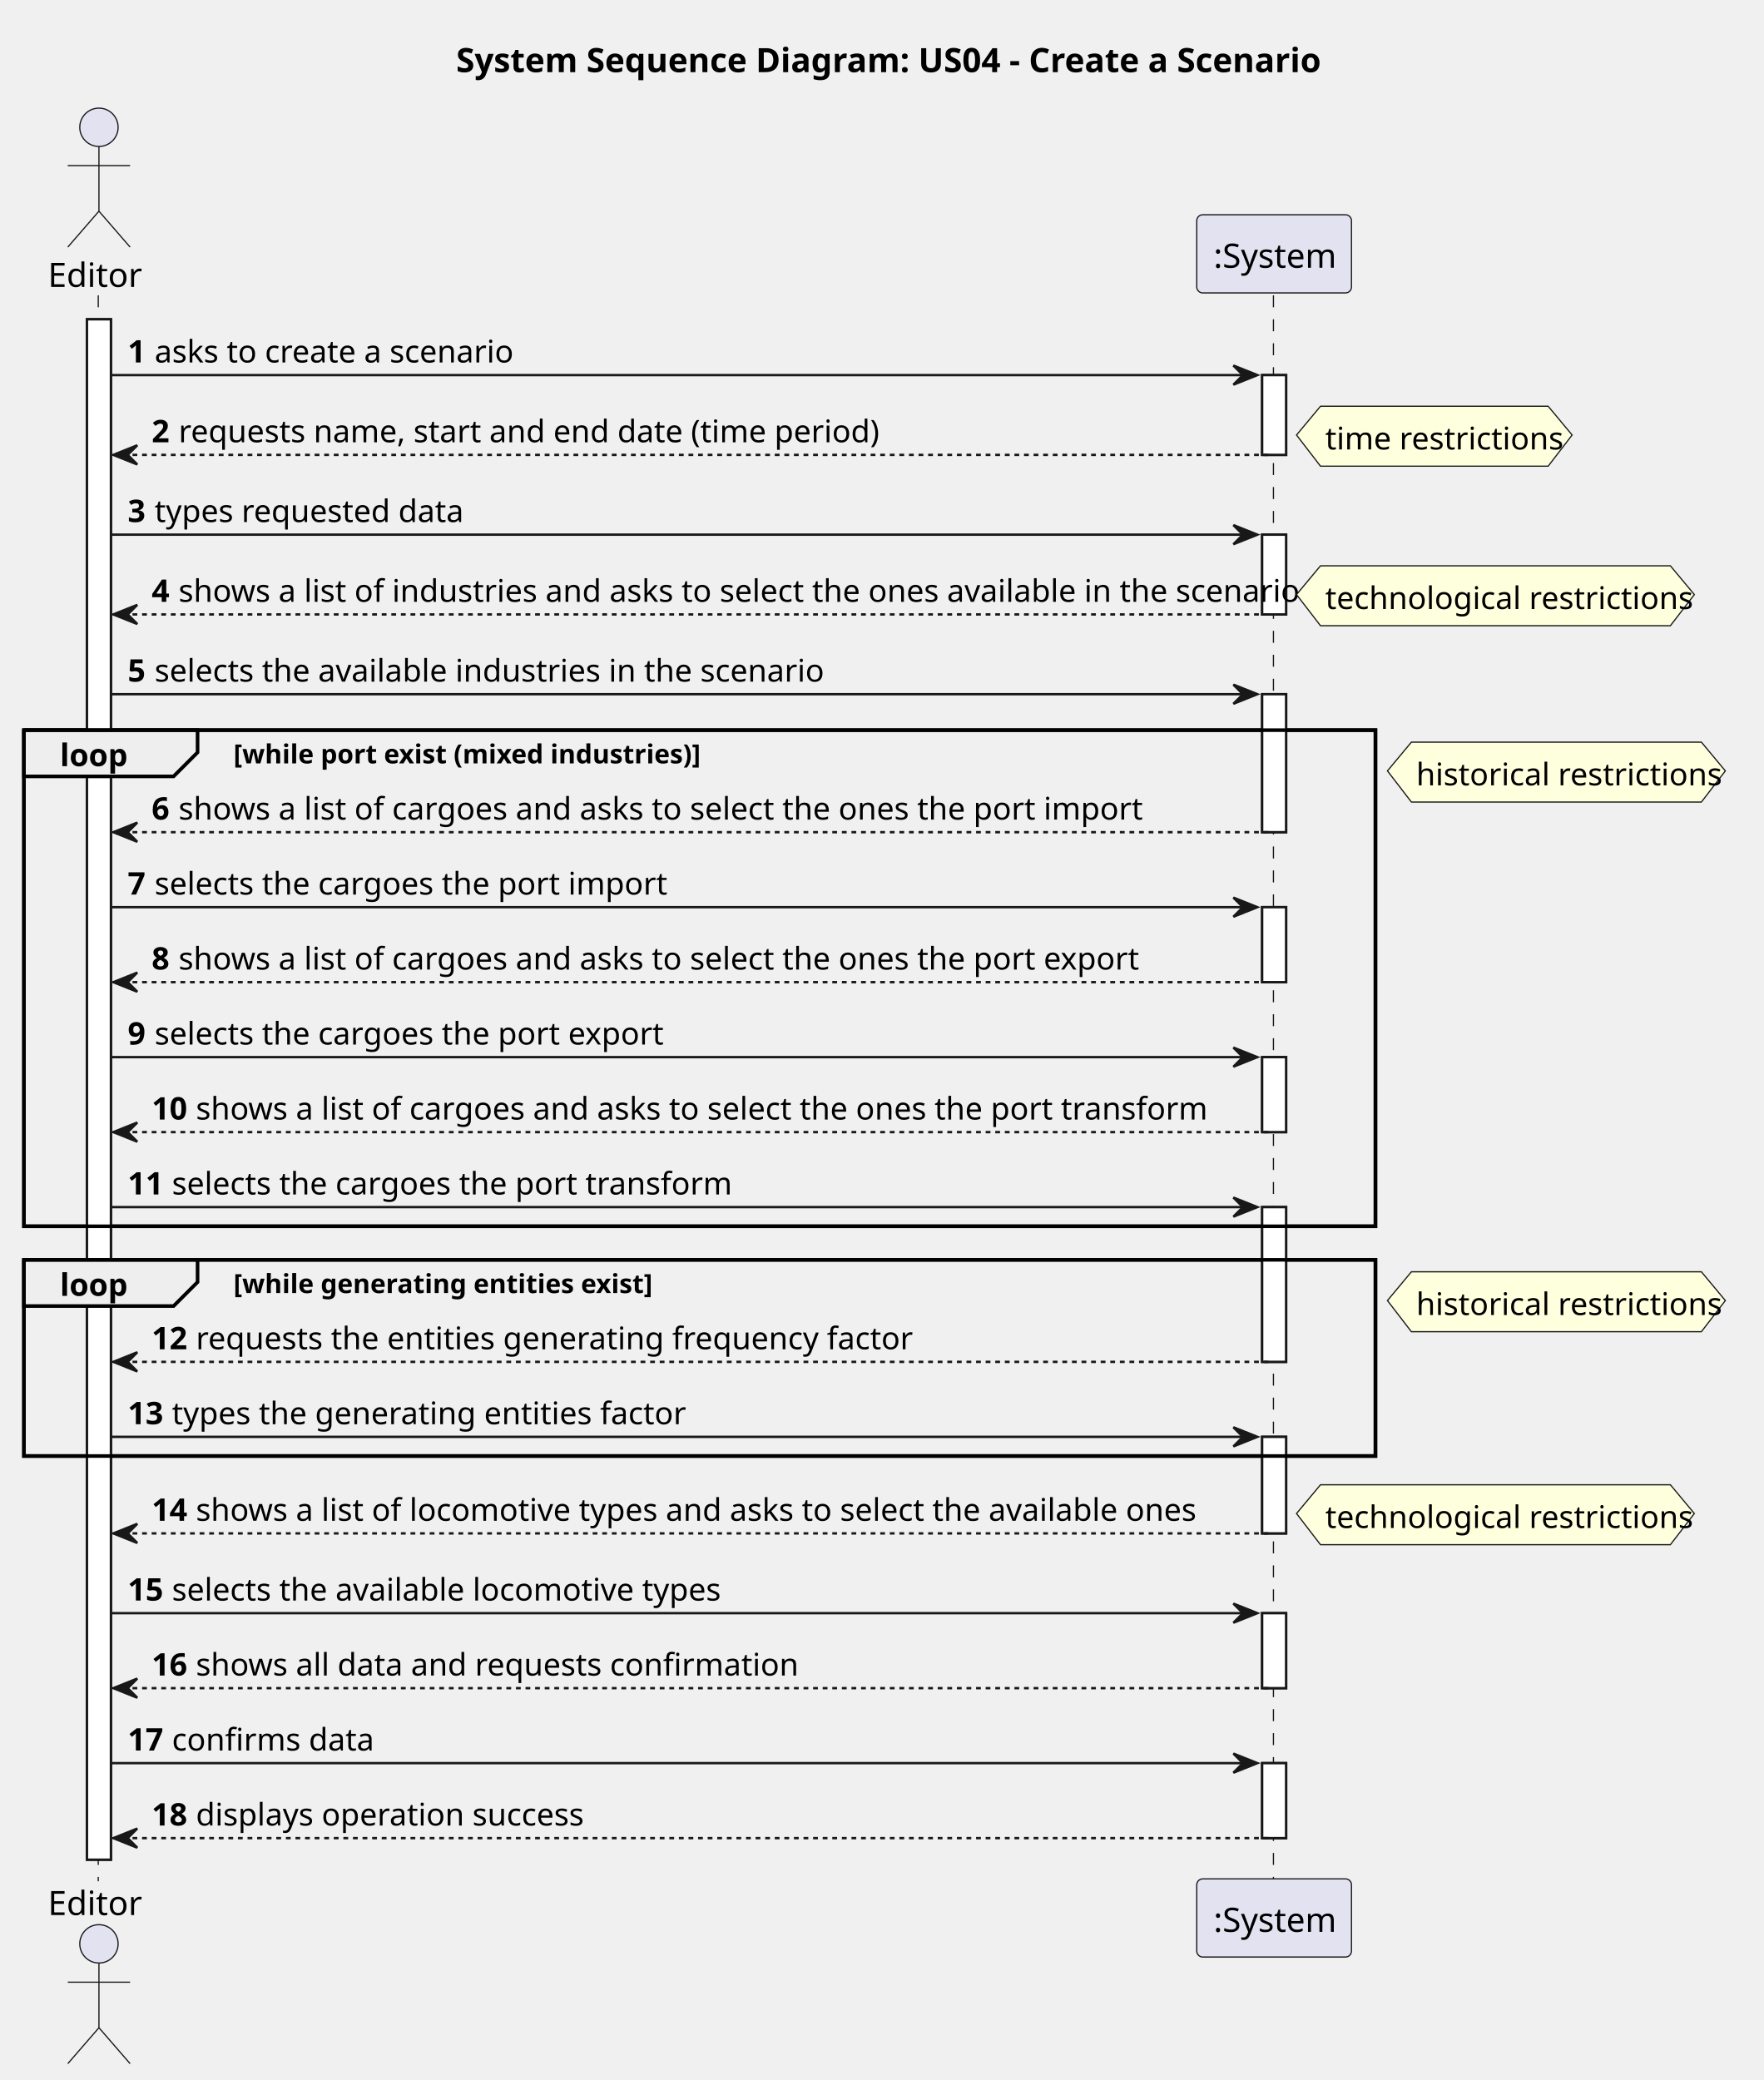
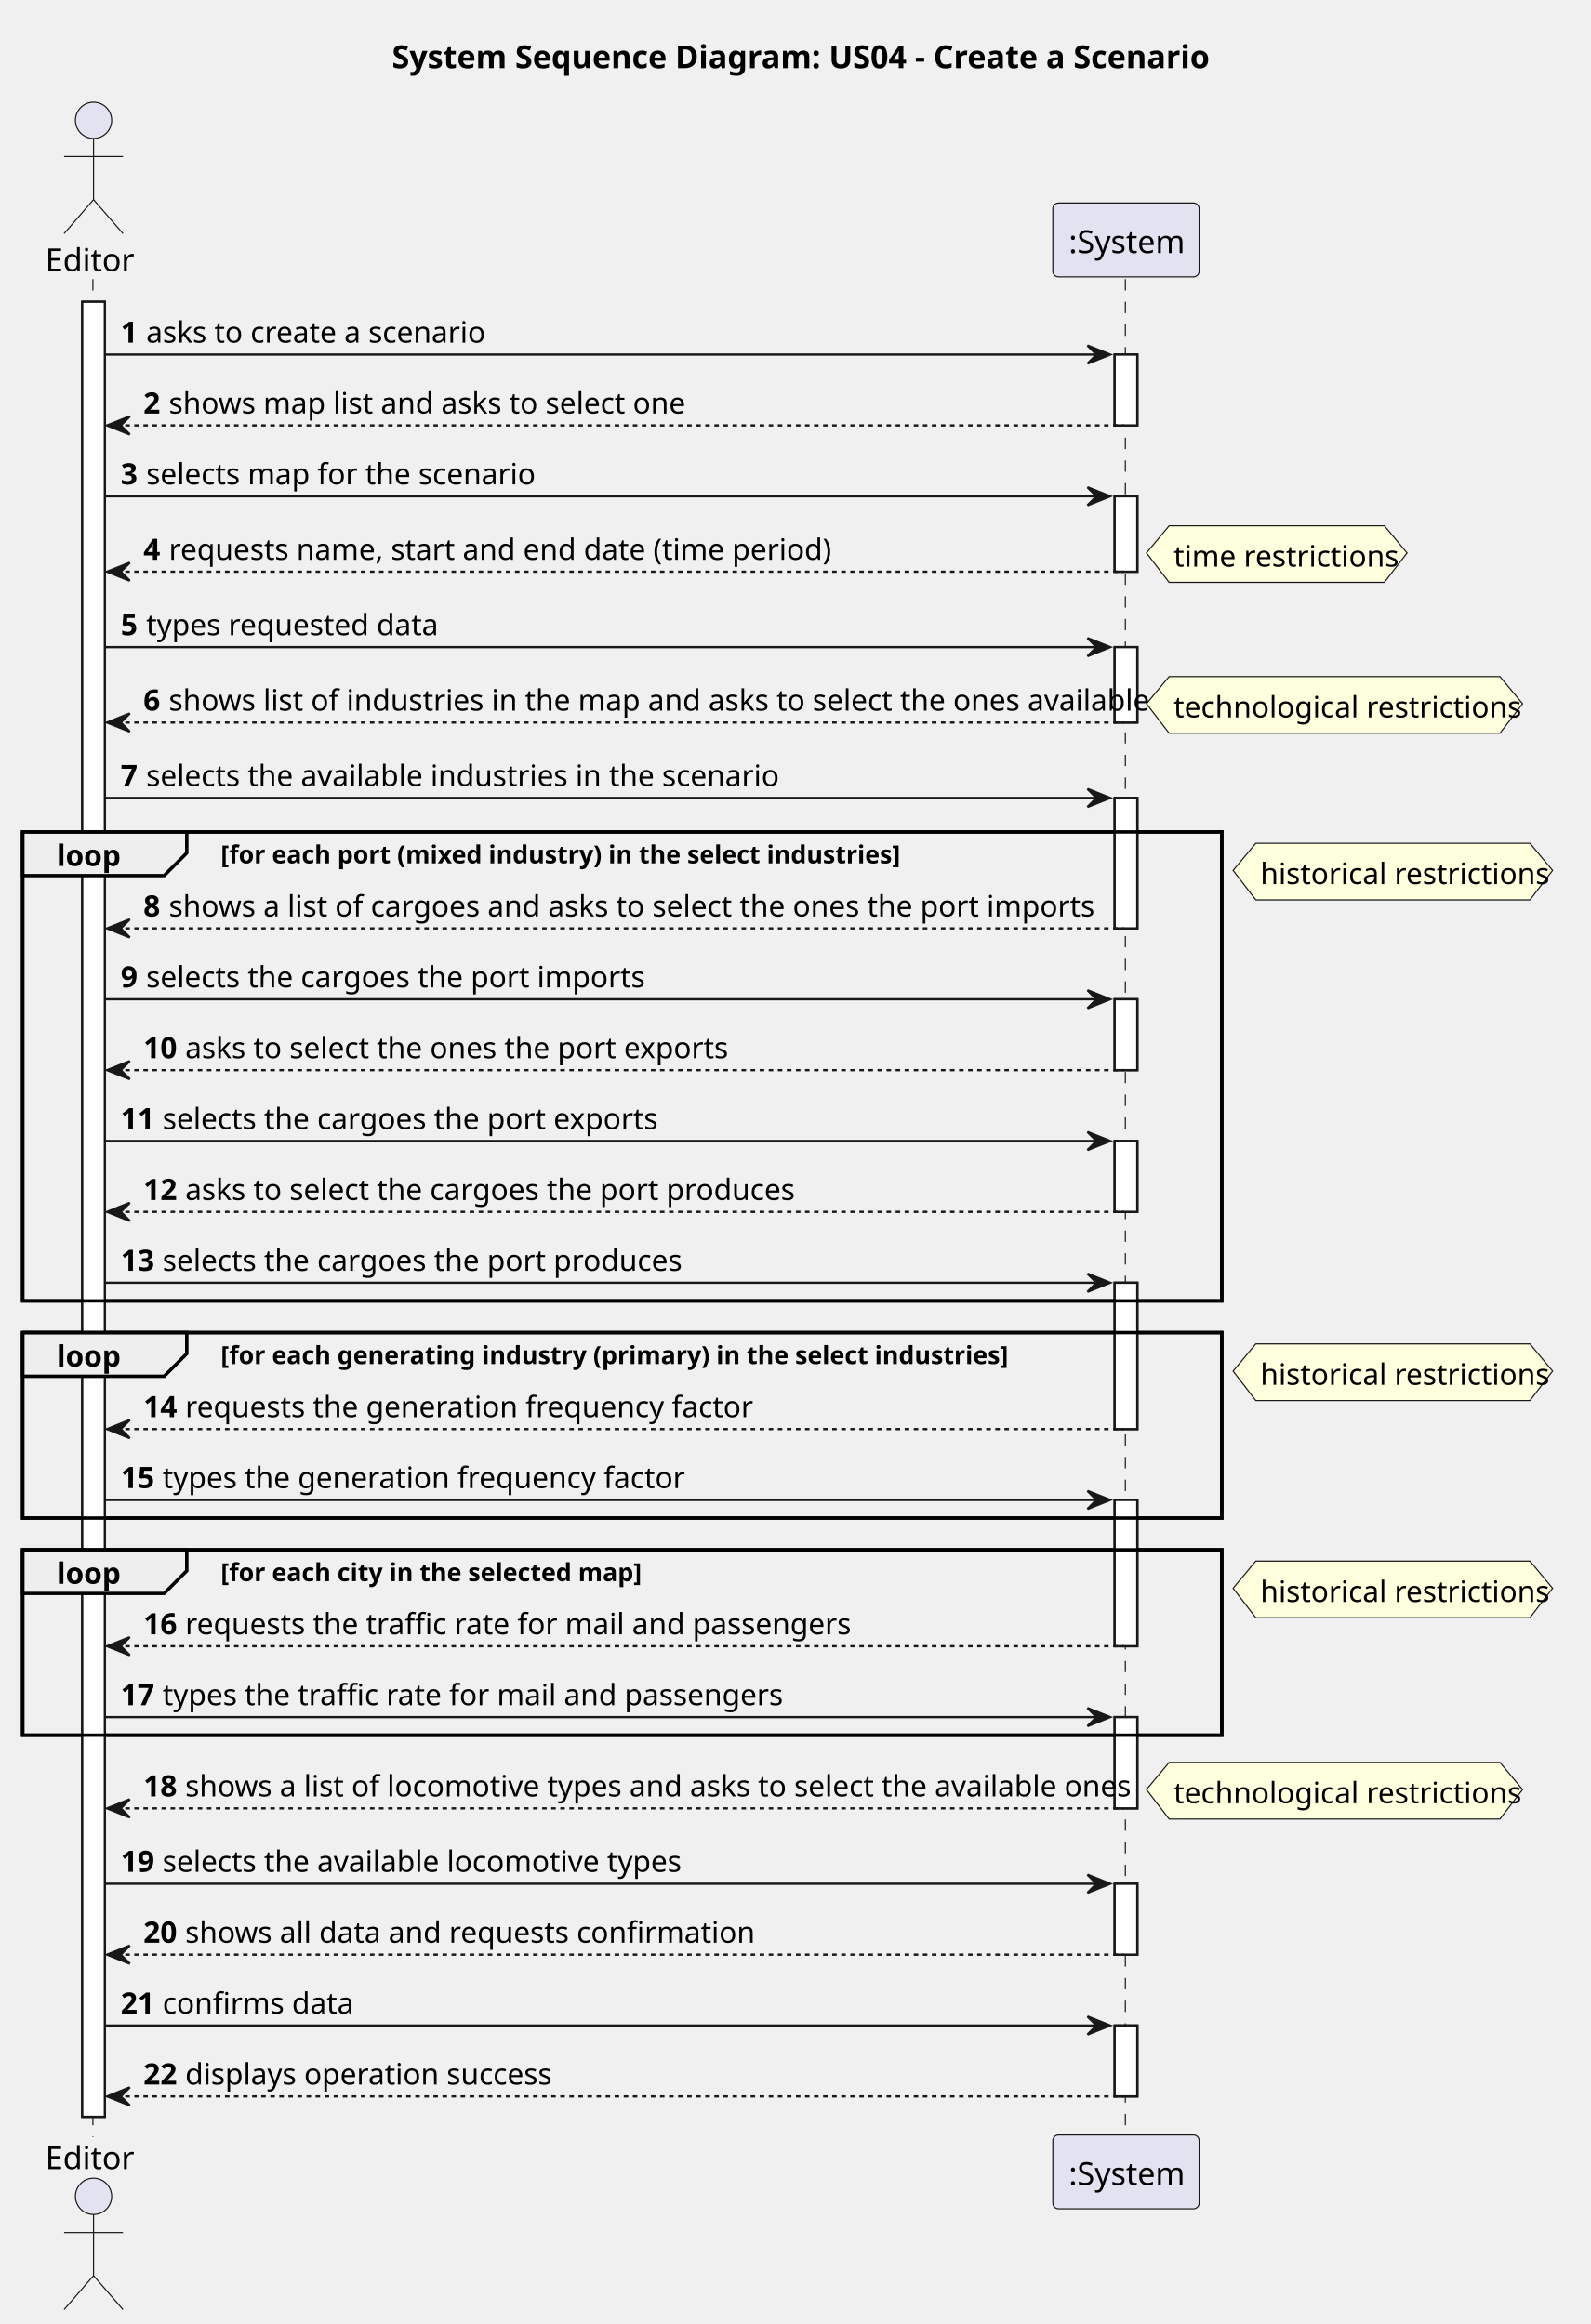
- <svg xmlns="http://www.w3.org/2000/svg" contentStyleType="text/css" height="868px" preserveAspectRatio="none" style="width:736px;height:868px;background:#FFFFFF;" version="1.1" viewBox="0 0 736 868" width="736px" zoomAndPan="magnify">
+ <svg xmlns="http://www.w3.org/2000/svg" contentStyleType="text/css" height="1026px" preserveAspectRatio="none" style="width:702px;height:1026px;background:#FFFFFF;" version="1.1" viewBox="0 0 702 1026" width="702px" zoomAndPan="magnify">
  <defs />
  <g>
-     <text fill="#000000" font-family="sans-serif" font-size="14" font-weight="bold" lengthAdjust="spacing" textLength="354.04" x="190.325" y="30.107">System Sequence Diagram: US04 - Create a Scenario</text>
-     <rect fill="#FFFFFF" height="642.82" style="stroke:#181818;stroke-width:1.0;" width="10" x="36.286" y="133.242" />
-     <rect fill="#FFFFFF" height="33.291" style="stroke:#181818;stroke-width:1.0;" width="10" x="526.652" y="156.533" />
-     <rect fill="#FFFFFF" height="33.291" style="stroke:#181818;stroke-width:1.0;" width="10" x="526.652" y="223.115" />
-     <rect fill="#FFFFFF" height="57.582" style="stroke:#181818;stroke-width:1.0;" width="10" x="526.652" y="289.697" />
-     <rect fill="#FFFFFF" height="31.291" style="stroke:#181818;stroke-width:1.0;" width="10" x="526.652" y="378.57" />
-     <rect fill="#FFFFFF" height="31.291" style="stroke:#181818;stroke-width:1.0;" width="10" x="526.652" y="441.152" />
-     <rect fill="#FFFFFF" height="64.582" style="stroke:#181818;stroke-width:1.0;" width="10" x="526.652" y="503.734" />
-     <rect fill="#FFFFFF" height="40.291" style="stroke:#181818;stroke-width:1.0;" width="10" x="526.652" y="599.607" />
-     <rect fill="#FFFFFF" height="31.291" style="stroke:#181818;stroke-width:1.0;" width="10" x="526.652" y="673.189" />
-     <rect fill="#FFFFFF" height="31.291" style="stroke:#181818;stroke-width:1.0;" width="10" x="526.652" y="735.771" />
-     <rect fill="none" height="207.037" style="stroke:#000000;stroke-width:1.5;" width="563.935" x="10" y="304.697" />
-     <rect fill="none" height="81.873" style="stroke:#000000;stroke-width:1.5;" width="563.935" x="10" y="525.734" />
-     <line style="stroke:#181818;stroke-width:0.5;stroke-dasharray:5.0,5.0;" x1="41" x2="41" y1="123.242" y2="785.062" />
-     <line style="stroke:#181818;stroke-width:0.5;stroke-dasharray:5.0,5.0;" x1="531.369" x2="531.369" y1="123.242" y2="785.062" />
+     <text fill="#000000" font-family="sans-serif" font-size="14" font-weight="bold" lengthAdjust="spacing" textLength="354.04" x="172.98" y="30.107">System Sequence Diagram: US04 - Create a Scenario</text>
+     <rect fill="#FFFFFF" height="801.275" style="stroke:#181818;stroke-width:1.0;" width="10" x="36.286" y="133.242" />
+     <rect fill="#FFFFFF" height="31.291" style="stroke:#181818;stroke-width:1.0;" width="10" x="491.962" y="156.533" />
+     <rect fill="#FFFFFF" height="33.291" style="stroke:#181818;stroke-width:1.0;" width="10" x="491.962" y="219.115" />
+     <rect fill="#FFFFFF" height="33.291" style="stroke:#181818;stroke-width:1.0;" width="10" x="491.962" y="285.697" />
+     <rect fill="#FFFFFF" height="57.582" style="stroke:#181818;stroke-width:1.0;" width="10" x="491.962" y="352.279" />
+     <rect fill="#FFFFFF" height="31.291" style="stroke:#181818;stroke-width:1.0;" width="10" x="491.962" y="441.152" />
+     <rect fill="#FFFFFF" height="31.291" style="stroke:#181818;stroke-width:1.0;" width="10" x="491.962" y="503.734" />
+     <rect fill="#FFFFFF" height="64.582" style="stroke:#181818;stroke-width:1.0;" width="10" x="491.962" y="566.316" />
+     <rect fill="#FFFFFF" height="64.582" style="stroke:#181818;stroke-width:1.0;" width="10" x="491.962" y="662.189" />
+     <rect fill="#FFFFFF" height="40.291" style="stroke:#181818;stroke-width:1.0;" width="10" x="491.962" y="758.062" />
+     <rect fill="#FFFFFF" height="31.291" style="stroke:#181818;stroke-width:1.0;" width="10" x="491.962" y="831.644" />
+     <rect fill="#FFFFFF" height="31.291" style="stroke:#181818;stroke-width:1.0;" width="10" x="491.962" y="894.227" />
+     <rect fill="none" height="207.037" style="stroke:#000000;stroke-width:1.5;" width="529.245" x="10" y="367.279" />
+     <rect fill="none" height="81.873" style="stroke:#000000;stroke-width:1.5;" width="529.245" x="10" y="588.316" />
+     <rect fill="none" height="81.873" style="stroke:#000000;stroke-width:1.5;" width="529.245" x="10" y="684.189" />
+     <line style="stroke:#181818;stroke-width:0.5;stroke-dasharray:5.0,5.0;" x1="41" x2="41" y1="123.242" y2="943.518" />
+     <line style="stroke:#181818;stroke-width:0.5;stroke-dasharray:5.0,5.0;" x1="496.679" x2="496.679" y1="123.242" y2="943.518" />
    <text fill="#000000" font-family="sans-serif" font-size="14" lengthAdjust="spacing" textLength="36.572" x="20" y="119.728">Editor</text>
    <ellipse cx="41.286" cy="53.121" fill="#E2E2F0" rx="8" ry="8" style="stroke:#181818;stroke-width:0.5;" />
    <path d="M41.286,61.121 L41.286,88.121 M28.286,69.121 L54.286,69.121 M41.286,88.121 L28.286,103.121 M41.286,88.121 L54.286,103.121 " fill="none" style="stroke:#181818;stroke-width:0.5;" />
-     <text fill="#000000" font-family="sans-serif" font-size="14" lengthAdjust="spacing" textLength="36.572" x="20" y="799.17">Editor</text>
-     <ellipse cx="41.286" cy="811.184" fill="#E2E2F0" rx="8" ry="8" style="stroke:#181818;stroke-width:0.5;" />
-     <path d="M41.286,819.184 L41.286,846.184 M28.286,827.184 L54.286,827.184 M41.286,846.184 L28.286,861.184 M41.286,846.184 L54.286,861.184 " fill="none" style="stroke:#181818;stroke-width:0.5;" />
-     <rect fill="#E2E2F0" height="32.621" rx="2.5" ry="2.5" style="stroke:#181818;stroke-width:0.5;" width="64.565" x="499.369" y="89.621" />
-     <text fill="#000000" font-family="sans-serif" font-size="14" lengthAdjust="spacing" textLength="50.565" x="506.369" y="111.728">:System</text>
-     <rect fill="#E2E2F0" height="32.621" rx="2.5" ry="2.5" style="stroke:#181818;stroke-width:0.5;" width="64.565" x="499.369" y="784.062" />
-     <text fill="#000000" font-family="sans-serif" font-size="14" lengthAdjust="spacing" textLength="50.565" x="506.369" y="806.17">:System</text>
-     <rect fill="#FFFFFF" height="642.82" style="stroke:#181818;stroke-width:1.0;" width="10" x="36.286" y="133.242" />
-     <rect fill="#FFFFFF" height="33.291" style="stroke:#181818;stroke-width:1.0;" width="10" x="526.652" y="156.533" />
-     <rect fill="#FFFFFF" height="33.291" style="stroke:#181818;stroke-width:1.0;" width="10" x="526.652" y="223.115" />
-     <rect fill="#FFFFFF" height="57.582" style="stroke:#181818;stroke-width:1.0;" width="10" x="526.652" y="289.697" />
-     <rect fill="#FFFFFF" height="31.291" style="stroke:#181818;stroke-width:1.0;" width="10" x="526.652" y="378.57" />
-     <rect fill="#FFFFFF" height="31.291" style="stroke:#181818;stroke-width:1.0;" width="10" x="526.652" y="441.152" />
-     <rect fill="#FFFFFF" height="64.582" style="stroke:#181818;stroke-width:1.0;" width="10" x="526.652" y="503.734" />
-     <rect fill="#FFFFFF" height="40.291" style="stroke:#181818;stroke-width:1.0;" width="10" x="526.652" y="599.607" />
-     <rect fill="#FFFFFF" height="31.291" style="stroke:#181818;stroke-width:1.0;" width="10" x="526.652" y="673.189" />
-     <rect fill="#FFFFFF" height="31.291" style="stroke:#181818;stroke-width:1.0;" width="10" x="526.652" y="735.771" />
-     <polygon fill="#181818" points="514.652,152.533,524.652,156.533,514.652,160.533,518.652,156.533" style="stroke:#181818;stroke-width:1.0;" />
-     <line style="stroke:#181818;stroke-width:1.0;" x1="46.286" x2="520.652" y1="156.533" y2="156.533" />
+     <text fill="#000000" font-family="sans-serif" font-size="14" lengthAdjust="spacing" textLength="36.572" x="20" y="957.625">Editor</text>
+     <ellipse cx="41.286" cy="969.639" fill="#E2E2F0" rx="8" ry="8" style="stroke:#181818;stroke-width:0.5;" />
+     <path d="M41.286,977.639 L41.286,1004.639 M28.286,985.639 L54.286,985.639 M41.286,1004.639 L28.286,1019.639 M41.286,1004.639 L54.286,1019.639 " fill="none" style="stroke:#181818;stroke-width:0.5;" />
+     <rect fill="#E2E2F0" height="32.621" rx="2.5" ry="2.5" style="stroke:#181818;stroke-width:0.5;" width="64.565" x="464.679" y="89.621" />
+     <text fill="#000000" font-family="sans-serif" font-size="14" lengthAdjust="spacing" textLength="50.565" x="471.679" y="111.728">:System</text>
+     <rect fill="#E2E2F0" height="32.621" rx="2.5" ry="2.5" style="stroke:#181818;stroke-width:0.5;" width="64.565" x="464.679" y="942.518" />
+     <text fill="#000000" font-family="sans-serif" font-size="14" lengthAdjust="spacing" textLength="50.565" x="471.679" y="964.625">:System</text>
+     <rect fill="#FFFFFF" height="801.275" style="stroke:#181818;stroke-width:1.0;" width="10" x="36.286" y="133.242" />
+     <rect fill="#FFFFFF" height="31.291" style="stroke:#181818;stroke-width:1.0;" width="10" x="491.962" y="156.533" />
+     <rect fill="#FFFFFF" height="33.291" style="stroke:#181818;stroke-width:1.0;" width="10" x="491.962" y="219.115" />
+     <rect fill="#FFFFFF" height="33.291" style="stroke:#181818;stroke-width:1.0;" width="10" x="491.962" y="285.697" />
+     <rect fill="#FFFFFF" height="57.582" style="stroke:#181818;stroke-width:1.0;" width="10" x="491.962" y="352.279" />
+     <rect fill="#FFFFFF" height="31.291" style="stroke:#181818;stroke-width:1.0;" width="10" x="491.962" y="441.152" />
+     <rect fill="#FFFFFF" height="31.291" style="stroke:#181818;stroke-width:1.0;" width="10" x="491.962" y="503.734" />
+     <rect fill="#FFFFFF" height="64.582" style="stroke:#181818;stroke-width:1.0;" width="10" x="491.962" y="566.316" />
+     <rect fill="#FFFFFF" height="64.582" style="stroke:#181818;stroke-width:1.0;" width="10" x="491.962" y="662.189" />
+     <rect fill="#FFFFFF" height="40.291" style="stroke:#181818;stroke-width:1.0;" width="10" x="491.962" y="758.062" />
+     <rect fill="#FFFFFF" height="31.291" style="stroke:#181818;stroke-width:1.0;" width="10" x="491.962" y="831.644" />
+     <rect fill="#FFFFFF" height="31.291" style="stroke:#181818;stroke-width:1.0;" width="10" x="491.962" y="894.227" />
+     <polygon fill="#181818" points="479.962,152.533,489.962,156.533,479.962,160.533,483.962,156.533" style="stroke:#181818;stroke-width:1.0;" />
+     <line style="stroke:#181818;stroke-width:1.0;" x1="46.286" x2="485.962" y1="156.533" y2="156.533" />
    <text fill="#000000" font-family="sans-serif" font-size="13" font-weight="bold" lengthAdjust="spacing" textLength="7.23" x="53.286" y="151.27">1</text>
    <text fill="#000000" font-family="sans-serif" font-size="13" lengthAdjust="spacing" textLength="144.517" x="64.516" y="151.27">asks to create a scenario</text>
-     <polygon fill="#181818" points="57.286,185.824,47.286,189.824,57.286,193.824,53.286,189.824" style="stroke:#181818;stroke-width:1.0;" />
-     <line style="stroke:#181818;stroke-width:1.0;stroke-dasharray:2.0,2.0;" x1="51.286" x2="530.652" y1="189.824" y2="189.824" />
-     <text fill="#000000" font-family="sans-serif" font-size="13" font-weight="bold" lengthAdjust="spacing" textLength="7.23" x="63.286" y="184.561">2</text>
-     <text fill="#000000" font-family="sans-serif" font-size="13" lengthAdjust="spacing" textLength="274.593" x="74.516" y="184.561">requests name, start and end date (time period)</text>
-     <polygon fill="#FEFFDD" points="551,169.533,646,169.533,656,181.533,646,194.533,551,194.533,541,181.533,551,169.533" style="stroke:#181818;stroke-width:0.5;" />
-     <text fill="#000000" font-family="sans-serif" font-size="13" lengthAdjust="spacing" textLength="91.019" x="553" y="187.561">time restrictions</text>
-     <polygon fill="#181818" points="514.652,219.115,524.652,223.115,514.652,227.115,518.652,223.115" style="stroke:#181818;stroke-width:1.0;" />
-     <line style="stroke:#181818;stroke-width:1.0;" x1="46.286" x2="520.652" y1="223.115" y2="223.115" />
-     <text fill="#000000" font-family="sans-serif" font-size="13" font-weight="bold" lengthAdjust="spacing" textLength="7.23" x="53.286" y="217.852">3</text>
-     <text fill="#000000" font-family="sans-serif" font-size="13" lengthAdjust="spacing" textLength="121.418" x="64.516" y="217.852">types requested data</text>
-     <polygon fill="#181818" points="57.286,252.406,47.286,256.406,57.286,260.406,53.286,256.406" style="stroke:#181818;stroke-width:1.0;" />
-     <line style="stroke:#181818;stroke-width:1.0;stroke-dasharray:2.0,2.0;" x1="51.286" x2="530.652" y1="256.406" y2="256.406" />
-     <text fill="#000000" font-family="sans-serif" font-size="13" font-weight="bold" lengthAdjust="spacing" textLength="7.23" x="63.286" y="251.144">4</text>
-     <text fill="#000000" font-family="sans-serif" font-size="13" lengthAdjust="spacing" textLength="445.136" x="74.516" y="251.144">shows a list of industries and asks to select the ones available in the scenario</text>
-     <polygon fill="#FEFFDD" points="551,236.115,697,236.115,707,248.115,697,261.115,551,261.115,541,248.115,551,236.115" style="stroke:#181818;stroke-width:0.5;" />
-     <text fill="#000000" font-family="sans-serif" font-size="13" lengthAdjust="spacing" textLength="142.346" x="553" y="254.144">technological restrictions</text>
-     <polygon fill="#181818" points="514.652,285.697,524.652,289.697,514.652,293.697,518.652,289.697" style="stroke:#181818;stroke-width:1.0;" />
-     <line style="stroke:#181818;stroke-width:1.0;" x1="46.286" x2="520.652" y1="289.697" y2="289.697" />
-     <text fill="#000000" font-family="sans-serif" font-size="13" font-weight="bold" lengthAdjust="spacing" textLength="7.23" x="53.286" y="284.435">5</text>
-     <text fill="#000000" font-family="sans-serif" font-size="13" lengthAdjust="spacing" textLength="264.481" x="64.516" y="284.435">selects the available industries in the scenario</text>
-     <path d="M10,304.697 L82.435,304.697 L82.435,313.988 L72.435,323.988 L10,323.988 L10,304.697 " fill="#EEEEEE" style="stroke:#000000;stroke-width:1.5;" />
-     <rect fill="none" height="207.037" style="stroke:#000000;stroke-width:1.5;" width="563.935" x="10" y="304.697" />
-     <text fill="#000000" font-family="sans-serif" font-size="13" font-weight="bold" lengthAdjust="spacing" textLength="27.435" x="25" y="319.726">loop</text>
-     <text fill="#000000" font-family="sans-serif" font-size="11" font-weight="bold" lengthAdjust="spacing" textLength="185.195" x="97.435" y="318.567">[while port exist (mixed industries)]</text>
-     <polygon fill="#FEFFDD" points="588.935,309.697,709.935,309.697,719.935,321.697,709.935,334.697,588.935,334.697,578.935,321.697,588.935,309.697" style="stroke:#181818;stroke-width:0.5;" />
-     <text fill="#000000" font-family="sans-serif" font-size="13" lengthAdjust="spacing" textLength="117.755" x="590.935" y="327.726">historical restrictions</text>
-     <polygon fill="#181818" points="57.286,343.279,47.286,347.279,57.286,351.279,53.286,347.279" style="stroke:#181818;stroke-width:1.0;" />
-     <line style="stroke:#181818;stroke-width:1.0;stroke-dasharray:2.0,2.0;" x1="51.286" x2="530.652" y1="347.279" y2="347.279" />
-     <text fill="#000000" font-family="sans-serif" font-size="13" font-weight="bold" lengthAdjust="spacing" textLength="7.23" x="63.286" y="342.017">6</text>
-     <text fill="#000000" font-family="sans-serif" font-size="13" lengthAdjust="spacing" textLength="380.085" x="74.516" y="342.017">shows a list of cargoes and asks to select the ones the port import</text>
-     <polygon fill="#181818" points="514.652,374.57,524.652,378.57,514.652,382.57,518.652,378.57" style="stroke:#181818;stroke-width:1.0;" />
-     <line style="stroke:#181818;stroke-width:1.0;" x1="46.286" x2="520.652" y1="378.57" y2="378.57" />
-     <text fill="#000000" font-family="sans-serif" font-size="13" font-weight="bold" lengthAdjust="spacing" textLength="7.23" x="53.286" y="373.308">7</text>
-     <text fill="#000000" font-family="sans-serif" font-size="13" lengthAdjust="spacing" textLength="199.431" x="64.516" y="373.308">selects the cargoes the port import</text>
+     <polygon fill="#181818" points="57.286,183.824,47.286,187.824,57.286,191.824,53.286,187.824" style="stroke:#181818;stroke-width:1.0;" />
+     <line style="stroke:#181818;stroke-width:1.0;stroke-dasharray:2.0,2.0;" x1="51.286" x2="495.962" y1="187.824" y2="187.824" />
+     <text fill="#000000" font-family="sans-serif" font-size="13" font-weight="bold" lengthAdjust="spacing" textLength="7.23" x="63.286" y="182.561">2</text>
+     <text fill="#000000" font-family="sans-serif" font-size="13" lengthAdjust="spacing" textLength="218.22" x="74.516" y="182.561">shows map list and asks to select one</text>
+     <polygon fill="#181818" points="479.962,215.115,489.962,219.115,479.962,223.115,483.962,219.115" style="stroke:#181818;stroke-width:1.0;" />
+     <line style="stroke:#181818;stroke-width:1.0;" x1="46.286" x2="485.962" y1="219.115" y2="219.115" />
+     <text fill="#000000" font-family="sans-serif" font-size="13" font-weight="bold" lengthAdjust="spacing" textLength="7.23" x="53.286" y="213.852">3</text>
+     <text fill="#000000" font-family="sans-serif" font-size="13" lengthAdjust="spacing" textLength="162.576" x="64.516" y="213.852">selects map for the scenario</text>
+     <polygon fill="#181818" points="57.286,248.406,47.286,252.406,57.286,256.406,53.286,252.406" style="stroke:#181818;stroke-width:1.0;" />
+     <line style="stroke:#181818;stroke-width:1.0;stroke-dasharray:2.0,2.0;" x1="51.286" x2="495.962" y1="252.406" y2="252.406" />
+     <text fill="#000000" font-family="sans-serif" font-size="13" font-weight="bold" lengthAdjust="spacing" textLength="7.23" x="63.286" y="247.144">4</text>
+     <text fill="#000000" font-family="sans-serif" font-size="13" lengthAdjust="spacing" textLength="274.593" x="74.516" y="247.144">requests name, start and end date (time period)</text>
+     <polygon fill="#FEFFDD" points="516,232.115,611,232.115,621,244.115,611,257.115,516,257.115,506,244.115,516,232.115" style="stroke:#181818;stroke-width:0.5;" />
+     <text fill="#000000" font-family="sans-serif" font-size="13" lengthAdjust="spacing" textLength="91.019" x="518" y="250.144">time restrictions</text>
+     <polygon fill="#181818" points="479.962,281.697,489.962,285.697,479.962,289.697,483.962,285.697" style="stroke:#181818;stroke-width:1.0;" />
+     <line style="stroke:#181818;stroke-width:1.0;" x1="46.286" x2="485.962" y1="285.697" y2="285.697" />
+     <text fill="#000000" font-family="sans-serif" font-size="13" font-weight="bold" lengthAdjust="spacing" textLength="7.23" x="53.286" y="280.435">5</text>
+     <text fill="#000000" font-family="sans-serif" font-size="13" lengthAdjust="spacing" textLength="121.418" x="64.516" y="280.435">types requested data</text>
+     <polygon fill="#181818" points="57.286,314.988,47.286,318.988,57.286,322.988,53.286,318.988" style="stroke:#181818;stroke-width:1.0;" />
+     <line style="stroke:#181818;stroke-width:1.0;stroke-dasharray:2.0,2.0;" x1="51.286" x2="495.962" y1="318.988" y2="318.988" />
+     <text fill="#000000" font-family="sans-serif" font-size="13" font-weight="bold" lengthAdjust="spacing" textLength="7.23" x="63.286" y="313.726">6</text>
+     <text fill="#000000" font-family="sans-serif" font-size="13" lengthAdjust="spacing" textLength="410.446" x="74.516" y="313.726">shows list of industries in the map and asks to select the ones available</text>
+     <polygon fill="#FEFFDD" points="516,298.697,662,298.697,672,310.697,662,323.697,516,323.697,506,310.697,516,298.697" style="stroke:#181818;stroke-width:0.5;" />
+     <text fill="#000000" font-family="sans-serif" font-size="13" lengthAdjust="spacing" textLength="142.346" x="518" y="316.726">technological restrictions</text>
+     <polygon fill="#181818" points="479.962,348.279,489.962,352.279,479.962,356.279,483.962,352.279" style="stroke:#181818;stroke-width:1.0;" />
+     <line style="stroke:#181818;stroke-width:1.0;" x1="46.286" x2="485.962" y1="352.279" y2="352.279" />
+     <text fill="#000000" font-family="sans-serif" font-size="13" font-weight="bold" lengthAdjust="spacing" textLength="7.23" x="53.286" y="347.017">7</text>
+     <text fill="#000000" font-family="sans-serif" font-size="13" lengthAdjust="spacing" textLength="264.481" x="64.516" y="347.017">selects the available industries in the scenario</text>
+     <path d="M10,367.279 L82.435,367.279 L82.435,376.57 L72.435,386.57 L10,386.57 L10,367.279 " fill="#EEEEEE" style="stroke:#000000;stroke-width:1.5;" />
+     <rect fill="none" height="207.037" style="stroke:#000000;stroke-width:1.5;" width="529.245" x="10" y="367.279" />
+     <text fill="#000000" font-family="sans-serif" font-size="13" font-weight="bold" lengthAdjust="spacing" textLength="27.435" x="25" y="382.308">loop</text>
+     <text fill="#000000" font-family="sans-serif" font-size="11" font-weight="bold" lengthAdjust="spacing" textLength="285.436" x="97.435" y="381.149">[for each port (mixed industry) in the select industries]</text>
+     <polygon fill="#FEFFDD" points="554.245,372.279,675.245,372.279,685.245,384.279,675.245,397.279,554.245,397.279,544.245,384.279,554.245,372.279" style="stroke:#181818;stroke-width:0.5;" />
+     <text fill="#000000" font-family="sans-serif" font-size="13" lengthAdjust="spacing" textLength="117.755" x="556.245" y="390.308">historical restrictions</text>
    <polygon fill="#181818" points="57.286,405.861,47.286,409.861,57.286,413.861,53.286,409.861" style="stroke:#181818;stroke-width:1.0;" />
-     <line style="stroke:#181818;stroke-width:1.0;stroke-dasharray:2.0,2.0;" x1="51.286" x2="530.652" y1="409.861" y2="409.861" />
+     <line style="stroke:#181818;stroke-width:1.0;stroke-dasharray:2.0,2.0;" x1="51.286" x2="495.962" y1="409.861" y2="409.861" />
    <text fill="#000000" font-family="sans-serif" font-size="13" font-weight="bold" lengthAdjust="spacing" textLength="7.23" x="63.286" y="404.599">8</text>
-     <text fill="#000000" font-family="sans-serif" font-size="13" lengthAdjust="spacing" textLength="380.098" x="74.516" y="404.599">shows a list of cargoes and asks to select the ones the port export</text>
-     <polygon fill="#181818" points="514.652,437.152,524.652,441.152,514.652,445.152,518.652,441.152" style="stroke:#181818;stroke-width:1.0;" />
-     <line style="stroke:#181818;stroke-width:1.0;" x1="46.286" x2="520.652" y1="441.152" y2="441.152" />
+     <text fill="#000000" font-family="sans-serif" font-size="13" lengthAdjust="spacing" textLength="386.585" x="74.516" y="404.599">shows a list of cargoes and asks to select the ones the port imports</text>
+     <polygon fill="#181818" points="479.962,437.152,489.962,441.152,479.962,445.152,483.962,441.152" style="stroke:#181818;stroke-width:1.0;" />
+     <line style="stroke:#181818;stroke-width:1.0;" x1="46.286" x2="485.962" y1="441.152" y2="441.152" />
    <text fill="#000000" font-family="sans-serif" font-size="13" font-weight="bold" lengthAdjust="spacing" textLength="7.23" x="53.286" y="435.89">9</text>
-     <text fill="#000000" font-family="sans-serif" font-size="13" lengthAdjust="spacing" textLength="199.443" x="64.516" y="435.89">selects the cargoes the port export</text>
+     <text fill="#000000" font-family="sans-serif" font-size="13" lengthAdjust="spacing" textLength="205.931" x="64.516" y="435.89">selects the cargoes the port imports</text>
    <polygon fill="#181818" points="57.286,468.443,47.286,472.443,57.286,476.443,53.286,472.443" style="stroke:#181818;stroke-width:1.0;" />
-     <line style="stroke:#181818;stroke-width:1.0;stroke-dasharray:2.0,2.0;" x1="51.286" x2="530.652" y1="472.443" y2="472.443" />
+     <line style="stroke:#181818;stroke-width:1.0;stroke-dasharray:2.0,2.0;" x1="51.286" x2="495.962" y1="472.443" y2="472.443" />
    <text fill="#000000" font-family="sans-serif" font-size="13" font-weight="bold" lengthAdjust="spacing" textLength="14.46" x="63.286" y="467.181">10</text>
-     <text fill="#000000" font-family="sans-serif" font-size="13" lengthAdjust="spacing" textLength="398.868" x="81.746" y="467.181">shows a list of cargoes and asks to select the ones the port transform</text>
-     <polygon fill="#181818" points="514.652,499.734,524.652,503.734,514.652,507.734,518.652,503.734" style="stroke:#181818;stroke-width:1.0;" />
-     <line style="stroke:#181818;stroke-width:1.0;" x1="46.286" x2="520.652" y1="503.734" y2="503.734" />
+     <text fill="#000000" font-family="sans-serif" font-size="13" lengthAdjust="spacing" textLength="226.18" x="81.746" y="467.181">asks to select the ones the port exports</text>
+     <polygon fill="#181818" points="479.962,499.734,489.962,503.734,479.962,507.734,483.962,503.734" style="stroke:#181818;stroke-width:1.0;" />
+     <line style="stroke:#181818;stroke-width:1.0;" x1="46.286" x2="485.962" y1="503.734" y2="503.734" />
    <text fill="#000000" font-family="sans-serif" font-size="13" font-weight="bold" lengthAdjust="spacing" textLength="14.46" x="53.286" y="498.472">11</text>
-     <text fill="#000000" font-family="sans-serif" font-size="13" lengthAdjust="spacing" textLength="218.213" x="71.746" y="498.472">selects the cargoes the port transform</text>
-     <path d="M10,525.734 L82.435,525.734 L82.435,535.025 L72.435,545.025 L10,545.025 L10,525.734 " fill="#EEEEEE" style="stroke:#000000;stroke-width:1.5;" />
-     <rect fill="none" height="81.873" style="stroke:#000000;stroke-width:1.5;" width="563.935" x="10" y="525.734" />
-     <text fill="#000000" font-family="sans-serif" font-size="13" font-weight="bold" lengthAdjust="spacing" textLength="27.435" x="25" y="540.763">loop</text>
-     <text fill="#000000" font-family="sans-serif" font-size="11" font-weight="bold" lengthAdjust="spacing" textLength="163.813" x="97.435" y="539.605">[while generating entities exist]</text>
-     <polygon fill="#FEFFDD" points="588.935,530.734,709.935,530.734,719.935,542.734,709.935,555.734,588.935,555.734,578.935,542.734,588.935,530.734" style="stroke:#181818;stroke-width:0.5;" />
-     <text fill="#000000" font-family="sans-serif" font-size="13" lengthAdjust="spacing" textLength="117.755" x="590.935" y="548.763">historical restrictions</text>
-     <polygon fill="#181818" points="57.286,564.316,47.286,568.316,57.286,572.316,53.286,568.316" style="stroke:#181818;stroke-width:1.0;" />
-     <line style="stroke:#181818;stroke-width:1.0;stroke-dasharray:2.0,2.0;" x1="51.286" x2="530.652" y1="568.316" y2="568.316" />
-     <text fill="#000000" font-family="sans-serif" font-size="13" font-weight="bold" lengthAdjust="spacing" textLength="14.46" x="63.286" y="563.054">12</text>
-     <text fill="#000000" font-family="sans-serif" font-size="13" lengthAdjust="spacing" textLength="278.224" x="81.746" y="563.054">requests the entities generating frequency factor</text>
-     <polygon fill="#181818" points="514.652,595.607,524.652,599.607,514.652,603.607,518.652,599.607" style="stroke:#181818;stroke-width:1.0;" />
-     <line style="stroke:#181818;stroke-width:1.0;" x1="46.286" x2="520.652" y1="599.607" y2="599.607" />
-     <text fill="#000000" font-family="sans-serif" font-size="13" font-weight="bold" lengthAdjust="spacing" textLength="14.46" x="53.286" y="594.345">13</text>
-     <text fill="#000000" font-family="sans-serif" font-size="13" lengthAdjust="spacing" textLength="198.732" x="71.746" y="594.345">types the generating entities factor</text>
-     <polygon fill="#181818" points="57.286,635.898,47.286,639.898,57.286,643.898,53.286,639.898" style="stroke:#181818;stroke-width:1.0;" />
-     <line style="stroke:#181818;stroke-width:1.0;stroke-dasharray:2.0,2.0;" x1="51.286" x2="530.652" y1="639.898" y2="639.898" />
-     <text fill="#000000" font-family="sans-serif" font-size="13" font-weight="bold" lengthAdjust="spacing" textLength="14.46" x="63.286" y="634.636">14</text>
-     <text fill="#000000" font-family="sans-serif" font-size="13" lengthAdjust="spacing" textLength="398.157" x="81.746" y="634.636">shows a list of locomotive types and asks to select the available ones</text>
-     <polygon fill="#FEFFDD" points="551,619.607,697,619.607,707,631.607,697,644.607,551,644.607,541,631.607,551,619.607" style="stroke:#181818;stroke-width:0.5;" />
-     <text fill="#000000" font-family="sans-serif" font-size="13" lengthAdjust="spacing" textLength="142.346" x="553" y="637.636">technological restrictions</text>
-     <polygon fill="#181818" points="514.652,669.189,524.652,673.189,514.652,677.189,518.652,673.189" style="stroke:#181818;stroke-width:1.0;" />
-     <line style="stroke:#181818;stroke-width:1.0;" x1="46.286" x2="520.652" y1="673.189" y2="673.189" />
-     <text fill="#000000" font-family="sans-serif" font-size="13" font-weight="bold" lengthAdjust="spacing" textLength="14.46" x="53.286" y="667.927">15</text>
-     <text fill="#000000" font-family="sans-serif" font-size="13" lengthAdjust="spacing" textLength="217.502" x="71.746" y="667.927">selects the available locomotive types</text>
-     <polygon fill="#181818" points="57.286,700.481,47.286,704.481,57.286,708.481,53.286,704.481" style="stroke:#181818;stroke-width:1.0;" />
-     <line style="stroke:#181818;stroke-width:1.0;stroke-dasharray:2.0,2.0;" x1="51.286" x2="530.652" y1="704.481" y2="704.481" />
-     <text fill="#000000" font-family="sans-serif" font-size="13" font-weight="bold" lengthAdjust="spacing" textLength="14.46" x="63.286" y="699.218">16</text>
-     <text fill="#000000" font-family="sans-serif" font-size="13" lengthAdjust="spacing" textLength="235.574" x="81.746" y="699.218">shows all data and requests confirmation</text>
-     <polygon fill="#181818" points="514.652,731.771,524.652,735.771,514.652,739.771,518.652,735.771" style="stroke:#181818;stroke-width:1.0;" />
-     <line style="stroke:#181818;stroke-width:1.0;" x1="46.286" x2="520.652" y1="735.771" y2="735.771" />
-     <text fill="#000000" font-family="sans-serif" font-size="13" font-weight="bold" lengthAdjust="spacing" textLength="14.46" x="53.286" y="730.509">17</text>
-     <text fill="#000000" font-family="sans-serif" font-size="13" lengthAdjust="spacing" textLength="78.032" x="71.746" y="730.509">confirms data</text>
-     <polygon fill="#181818" points="57.286,763.062,47.286,767.062,57.286,771.062,53.286,767.062" style="stroke:#181818;stroke-width:1.0;" />
-     <line style="stroke:#181818;stroke-width:1.0;stroke-dasharray:2.0,2.0;" x1="51.286" x2="530.652" y1="767.062" y2="767.062" />
-     <text fill="#000000" font-family="sans-serif" font-size="13" font-weight="bold" lengthAdjust="spacing" textLength="14.46" x="63.286" y="761.8">18</text>
-     <text fill="#000000" font-family="sans-serif" font-size="13" lengthAdjust="spacing" textLength="155.359" x="81.746" y="761.8">displays operation success</text>
+     <text fill="#000000" font-family="sans-serif" font-size="13" lengthAdjust="spacing" textLength="205.943" x="71.746" y="498.472">selects the cargoes the port exports</text>
+     <polygon fill="#181818" points="57.286,531.025,47.286,535.025,57.286,539.025,53.286,535.025" style="stroke:#181818;stroke-width:1.0;" />
+     <line style="stroke:#181818;stroke-width:1.0;stroke-dasharray:2.0,2.0;" x1="51.286" x2="495.962" y1="535.025" y2="535.025" />
+     <text fill="#000000" font-family="sans-serif" font-size="13" font-weight="bold" lengthAdjust="spacing" textLength="14.46" x="63.286" y="529.763">12</text>
+     <text fill="#000000" font-family="sans-serif" font-size="13" lengthAdjust="spacing" textLength="255.087" x="81.746" y="529.763">asks to select the cargoes the port produces</text>
+     <polygon fill="#181818" points="479.962,562.316,489.962,566.316,479.962,570.316,483.962,566.316" style="stroke:#181818;stroke-width:1.0;" />
+     <line style="stroke:#181818;stroke-width:1.0;" x1="46.286" x2="485.962" y1="566.316" y2="566.316" />
+     <text fill="#000000" font-family="sans-serif" font-size="13" font-weight="bold" lengthAdjust="spacing" textLength="14.46" x="53.286" y="561.054">13</text>
+     <text fill="#000000" font-family="sans-serif" font-size="13" lengthAdjust="spacing" textLength="216.792" x="71.746" y="561.054">selects the cargoes the port produces</text>
+     <path d="M10,588.316 L82.435,588.316 L82.435,597.607 L72.435,607.607 L10,607.607 L10,588.316 " fill="#EEEEEE" style="stroke:#000000;stroke-width:1.5;" />
+     <rect fill="none" height="81.873" style="stroke:#000000;stroke-width:1.5;" width="529.245" x="10" y="588.316" />
+     <text fill="#000000" font-family="sans-serif" font-size="13" font-weight="bold" lengthAdjust="spacing" textLength="27.435" x="25" y="603.345">loop</text>
+     <text fill="#000000" font-family="sans-serif" font-size="11" font-weight="bold" lengthAdjust="spacing" textLength="328.845" x="97.435" y="602.187">[for each generating industry (primary) in the select industries]</text>
+     <polygon fill="#FEFFDD" points="554.245,593.316,675.245,593.316,685.245,605.316,675.245,618.316,554.245,618.316,544.245,605.316,554.245,593.316" style="stroke:#181818;stroke-width:0.5;" />
+     <text fill="#000000" font-family="sans-serif" font-size="13" lengthAdjust="spacing" textLength="117.755" x="556.245" y="611.345">historical restrictions</text>
+     <polygon fill="#181818" points="57.286,626.898,47.286,630.898,57.286,634.898,53.286,630.898" style="stroke:#181818;stroke-width:1.0;" />
+     <line style="stroke:#181818;stroke-width:1.0;stroke-dasharray:2.0,2.0;" x1="51.286" x2="495.962" y1="630.898" y2="630.898" />
+     <text fill="#000000" font-family="sans-serif" font-size="13" font-weight="bold" lengthAdjust="spacing" textLength="14.46" x="63.286" y="625.636">14</text>
+     <text fill="#000000" font-family="sans-serif" font-size="13" lengthAdjust="spacing" textLength="233.422" x="81.746" y="625.636">requests the generation frequency factor</text>
+     <polygon fill="#181818" points="479.962,658.189,489.962,662.189,479.962,666.189,483.962,662.189" style="stroke:#181818;stroke-width:1.0;" />
+     <line style="stroke:#181818;stroke-width:1.0;" x1="46.286" x2="485.962" y1="662.189" y2="662.189" />
+     <text fill="#000000" font-family="sans-serif" font-size="13" font-weight="bold" lengthAdjust="spacing" textLength="14.46" x="53.286" y="656.927">15</text>
+     <text fill="#000000" font-family="sans-serif" font-size="13" lengthAdjust="spacing" textLength="214.633" x="71.746" y="656.927">types the generation frequency factor</text>
+     <path d="M10,684.189 L82.435,684.189 L82.435,693.481 L72.435,703.481 L10,703.481 L10,684.189 " fill="#EEEEEE" style="stroke:#000000;stroke-width:1.5;" />
+     <rect fill="none" height="81.873" style="stroke:#000000;stroke-width:1.5;" width="529.245" x="10" y="684.189" />
+     <text fill="#000000" font-family="sans-serif" font-size="13" font-weight="bold" lengthAdjust="spacing" textLength="27.435" x="25" y="699.218">loop</text>
+     <text fill="#000000" font-family="sans-serif" font-size="11" font-weight="bold" lengthAdjust="spacing" textLength="177.273" x="97.435" y="698.06">[for each city in the selected map]</text>
+     <polygon fill="#FEFFDD" points="554.245,689.189,675.245,689.189,685.245,701.189,675.245,714.189,554.245,714.189,544.245,701.189,554.245,689.189" style="stroke:#181818;stroke-width:0.5;" />
+     <text fill="#000000" font-family="sans-serif" font-size="13" lengthAdjust="spacing" textLength="117.755" x="556.245" y="707.218">historical restrictions</text>
+     <polygon fill="#181818" points="57.286,722.771,47.286,726.771,57.286,730.771,53.286,726.771" style="stroke:#181818;stroke-width:1.0;" />
+     <line style="stroke:#181818;stroke-width:1.0;stroke-dasharray:2.0,2.0;" x1="51.286" x2="495.962" y1="726.771" y2="726.771" />
+     <text fill="#000000" font-family="sans-serif" font-size="13" font-weight="bold" lengthAdjust="spacing" textLength="14.46" x="63.286" y="721.509">16</text>
+     <text fill="#000000" font-family="sans-serif" font-size="13" lengthAdjust="spacing" textLength="275.304" x="81.746" y="721.509">requests the traffic rate for mail and passengers</text>
+     <polygon fill="#181818" points="479.962,754.062,489.962,758.062,479.962,762.062,483.962,758.062" style="stroke:#181818;stroke-width:1.0;" />
+     <line style="stroke:#181818;stroke-width:1.0;" x1="46.286" x2="485.962" y1="758.062" y2="758.062" />
+     <text fill="#000000" font-family="sans-serif" font-size="13" font-weight="bold" lengthAdjust="spacing" textLength="14.46" x="53.286" y="752.8">17</text>
+     <text fill="#000000" font-family="sans-serif" font-size="13" lengthAdjust="spacing" textLength="256.515" x="71.746" y="752.8">types the traffic rate for mail and passengers</text>
+     <polygon fill="#181818" points="57.286,794.354,47.286,798.354,57.286,802.354,53.286,798.354" style="stroke:#181818;stroke-width:1.0;" />
+     <line style="stroke:#181818;stroke-width:1.0;stroke-dasharray:2.0,2.0;" x1="51.286" x2="495.962" y1="798.354" y2="798.354" />
+     <text fill="#000000" font-family="sans-serif" font-size="13" font-weight="bold" lengthAdjust="spacing" textLength="14.46" x="63.286" y="793.091">18</text>
+     <text fill="#000000" font-family="sans-serif" font-size="13" lengthAdjust="spacing" textLength="398.157" x="81.746" y="793.091">shows a list of locomotive types and asks to select the available ones</text>
+     <polygon fill="#FEFFDD" points="516,778.062,662,778.062,672,790.062,662,803.062,516,803.062,506,790.062,516,778.062" style="stroke:#181818;stroke-width:0.5;" />
+     <text fill="#000000" font-family="sans-serif" font-size="13" lengthAdjust="spacing" textLength="142.346" x="518" y="796.091">technological restrictions</text>
+     <polygon fill="#181818" points="479.962,827.644,489.962,831.644,479.962,835.644,483.962,831.644" style="stroke:#181818;stroke-width:1.0;" />
+     <line style="stroke:#181818;stroke-width:1.0;" x1="46.286" x2="485.962" y1="831.644" y2="831.644" />
+     <text fill="#000000" font-family="sans-serif" font-size="13" font-weight="bold" lengthAdjust="spacing" textLength="14.46" x="53.286" y="826.382">19</text>
+     <text fill="#000000" font-family="sans-serif" font-size="13" lengthAdjust="spacing" textLength="217.502" x="71.746" y="826.382">selects the available locomotive types</text>
+     <polygon fill="#181818" points="57.286,858.936,47.286,862.936,57.286,866.936,53.286,862.936" style="stroke:#181818;stroke-width:1.0;" />
+     <line style="stroke:#181818;stroke-width:1.0;stroke-dasharray:2.0,2.0;" x1="51.286" x2="495.962" y1="862.936" y2="862.936" />
+     <text fill="#000000" font-family="sans-serif" font-size="13" font-weight="bold" lengthAdjust="spacing" textLength="14.46" x="63.286" y="857.673">20</text>
+     <text fill="#000000" font-family="sans-serif" font-size="13" lengthAdjust="spacing" textLength="235.574" x="81.746" y="857.673">shows all data and requests confirmation</text>
+     <polygon fill="#181818" points="479.962,890.227,489.962,894.227,479.962,898.227,483.962,894.227" style="stroke:#181818;stroke-width:1.0;" />
+     <line style="stroke:#181818;stroke-width:1.0;" x1="46.286" x2="485.962" y1="894.227" y2="894.227" />
+     <text fill="#000000" font-family="sans-serif" font-size="13" font-weight="bold" lengthAdjust="spacing" textLength="14.46" x="53.286" y="888.964">21</text>
+     <text fill="#000000" font-family="sans-serif" font-size="13" lengthAdjust="spacing" textLength="78.032" x="71.746" y="888.964">confirms data</text>
+     <polygon fill="#181818" points="57.286,921.518,47.286,925.518,57.286,929.518,53.286,925.518" style="stroke:#181818;stroke-width:1.0;" />
+     <line style="stroke:#181818;stroke-width:1.0;stroke-dasharray:2.0,2.0;" x1="51.286" x2="495.962" y1="925.518" y2="925.518" />
+     <text fill="#000000" font-family="sans-serif" font-size="13" font-weight="bold" lengthAdjust="spacing" textLength="14.46" x="63.286" y="920.255">22</text>
+     <text fill="#000000" font-family="sans-serif" font-size="13" lengthAdjust="spacing" textLength="155.359" x="81.746" y="920.255">displays operation success</text>
  </g>
</svg>
